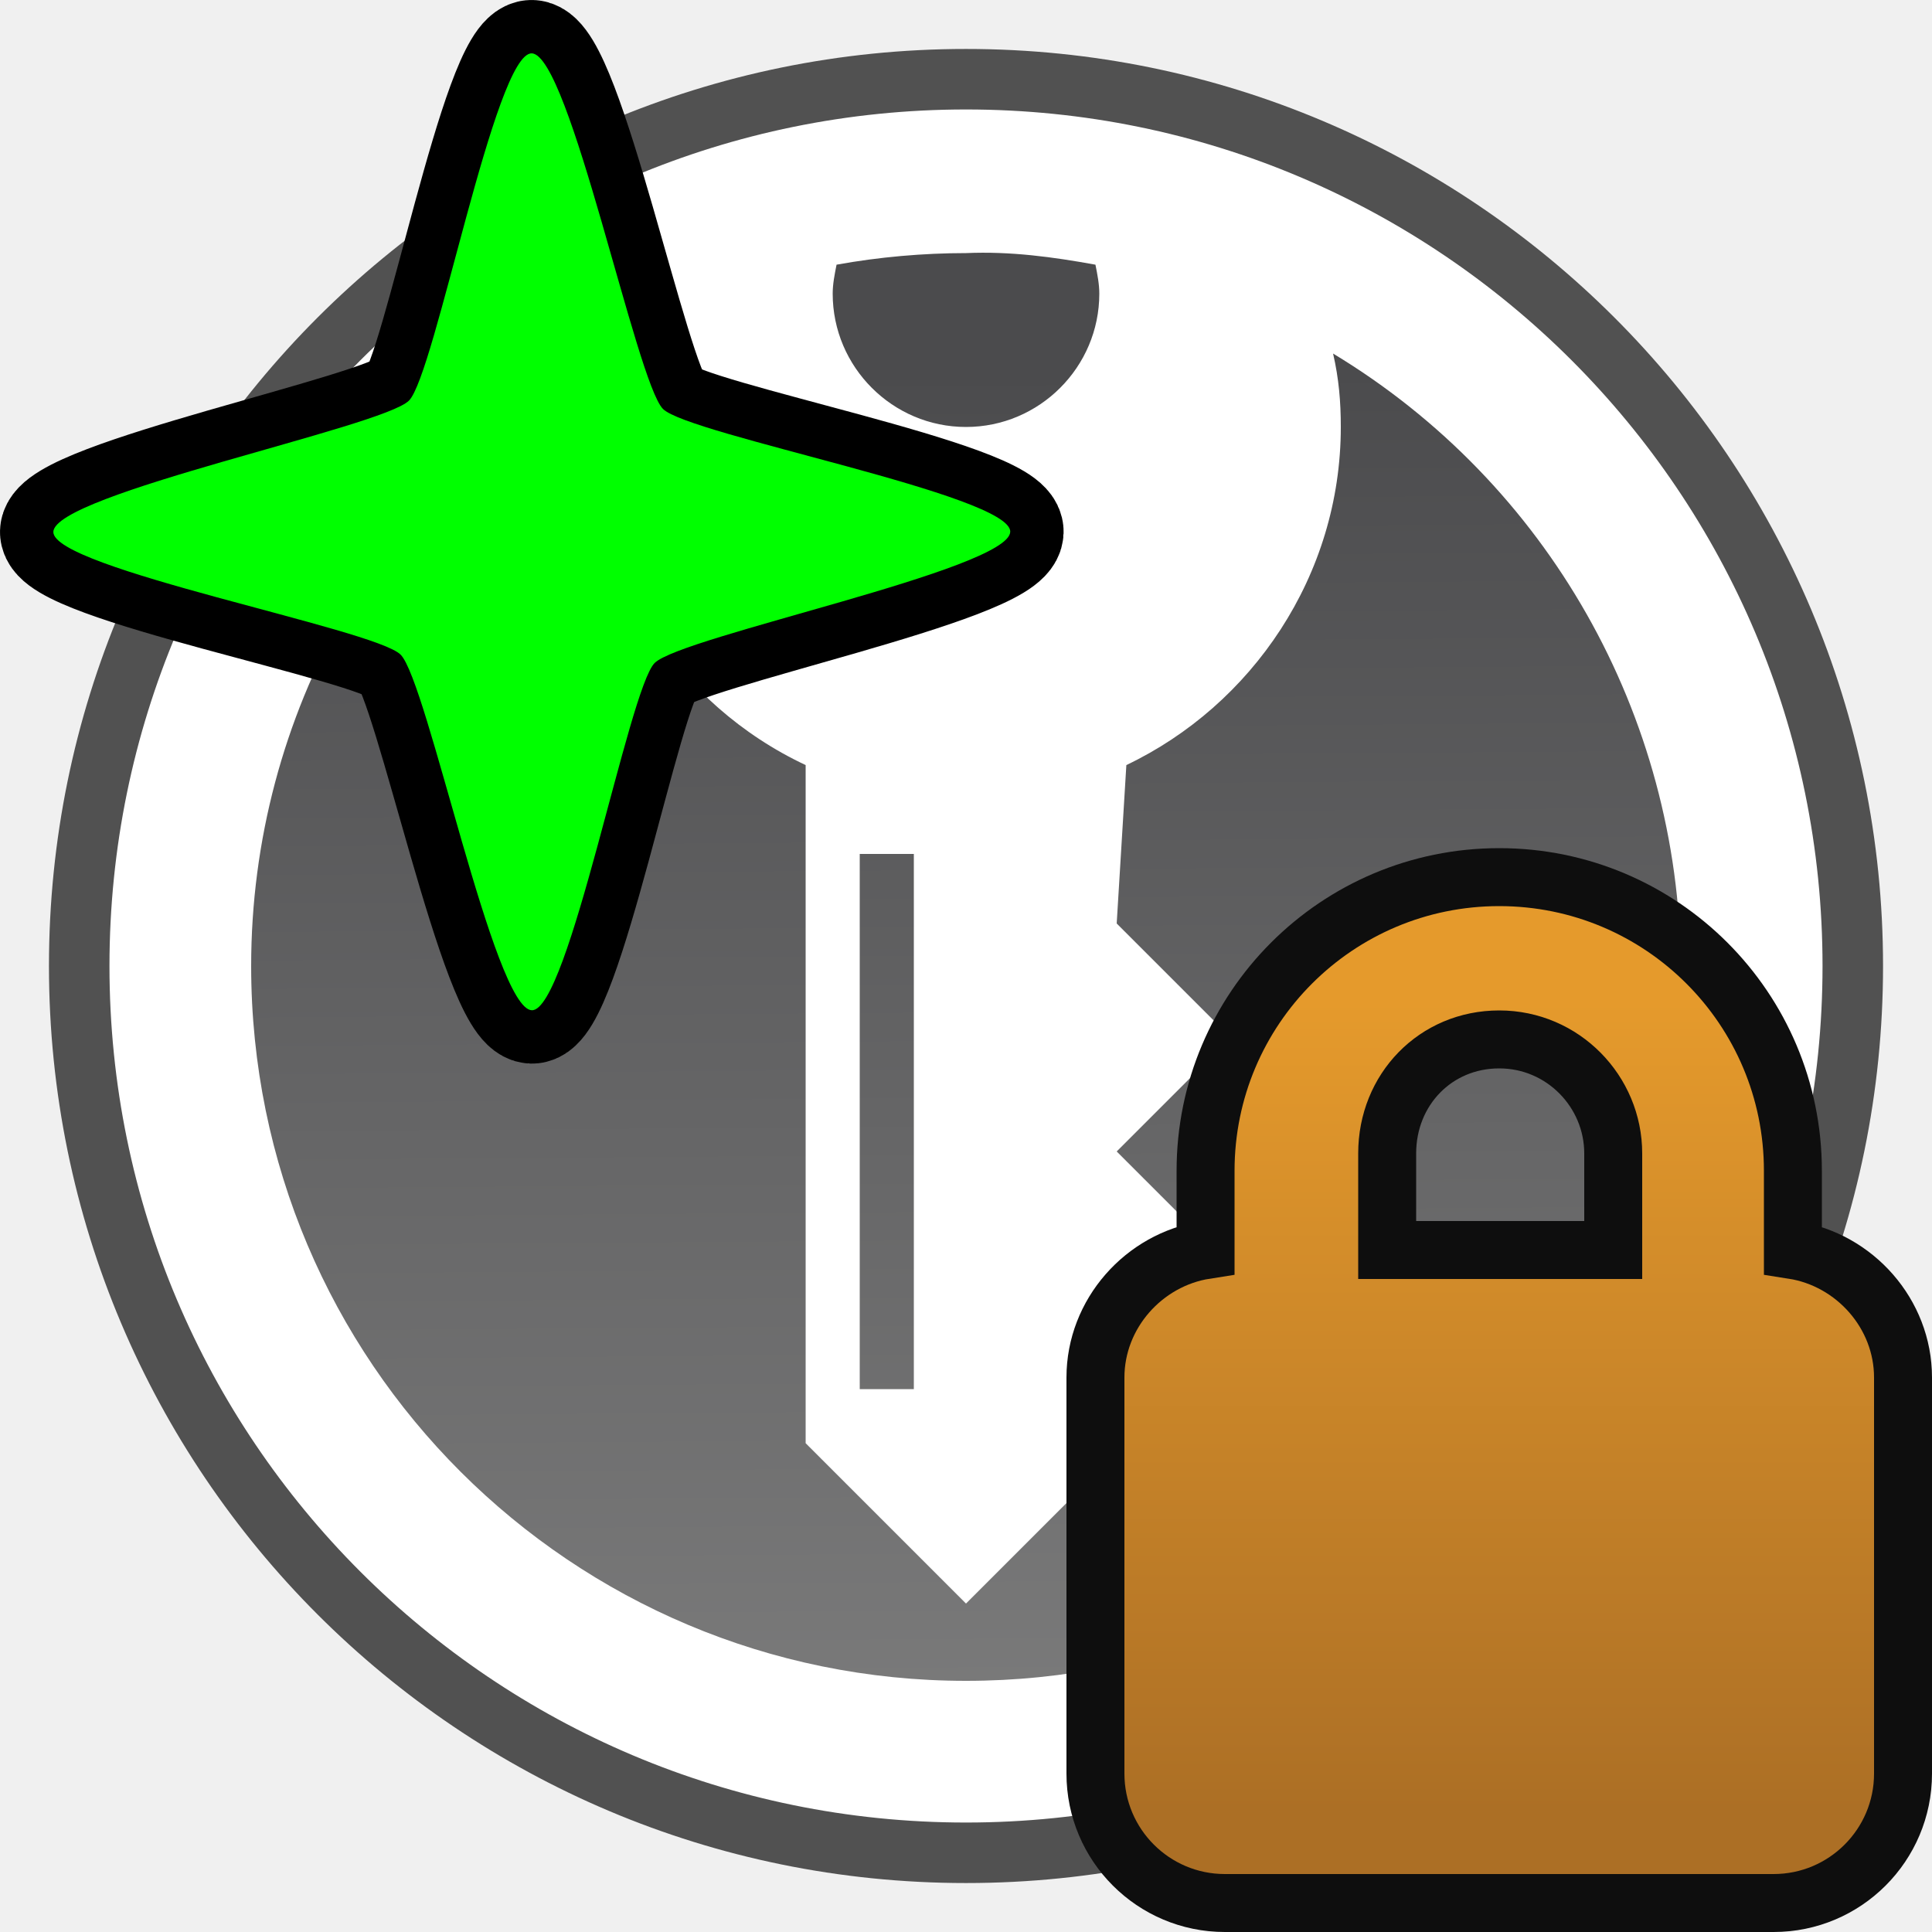
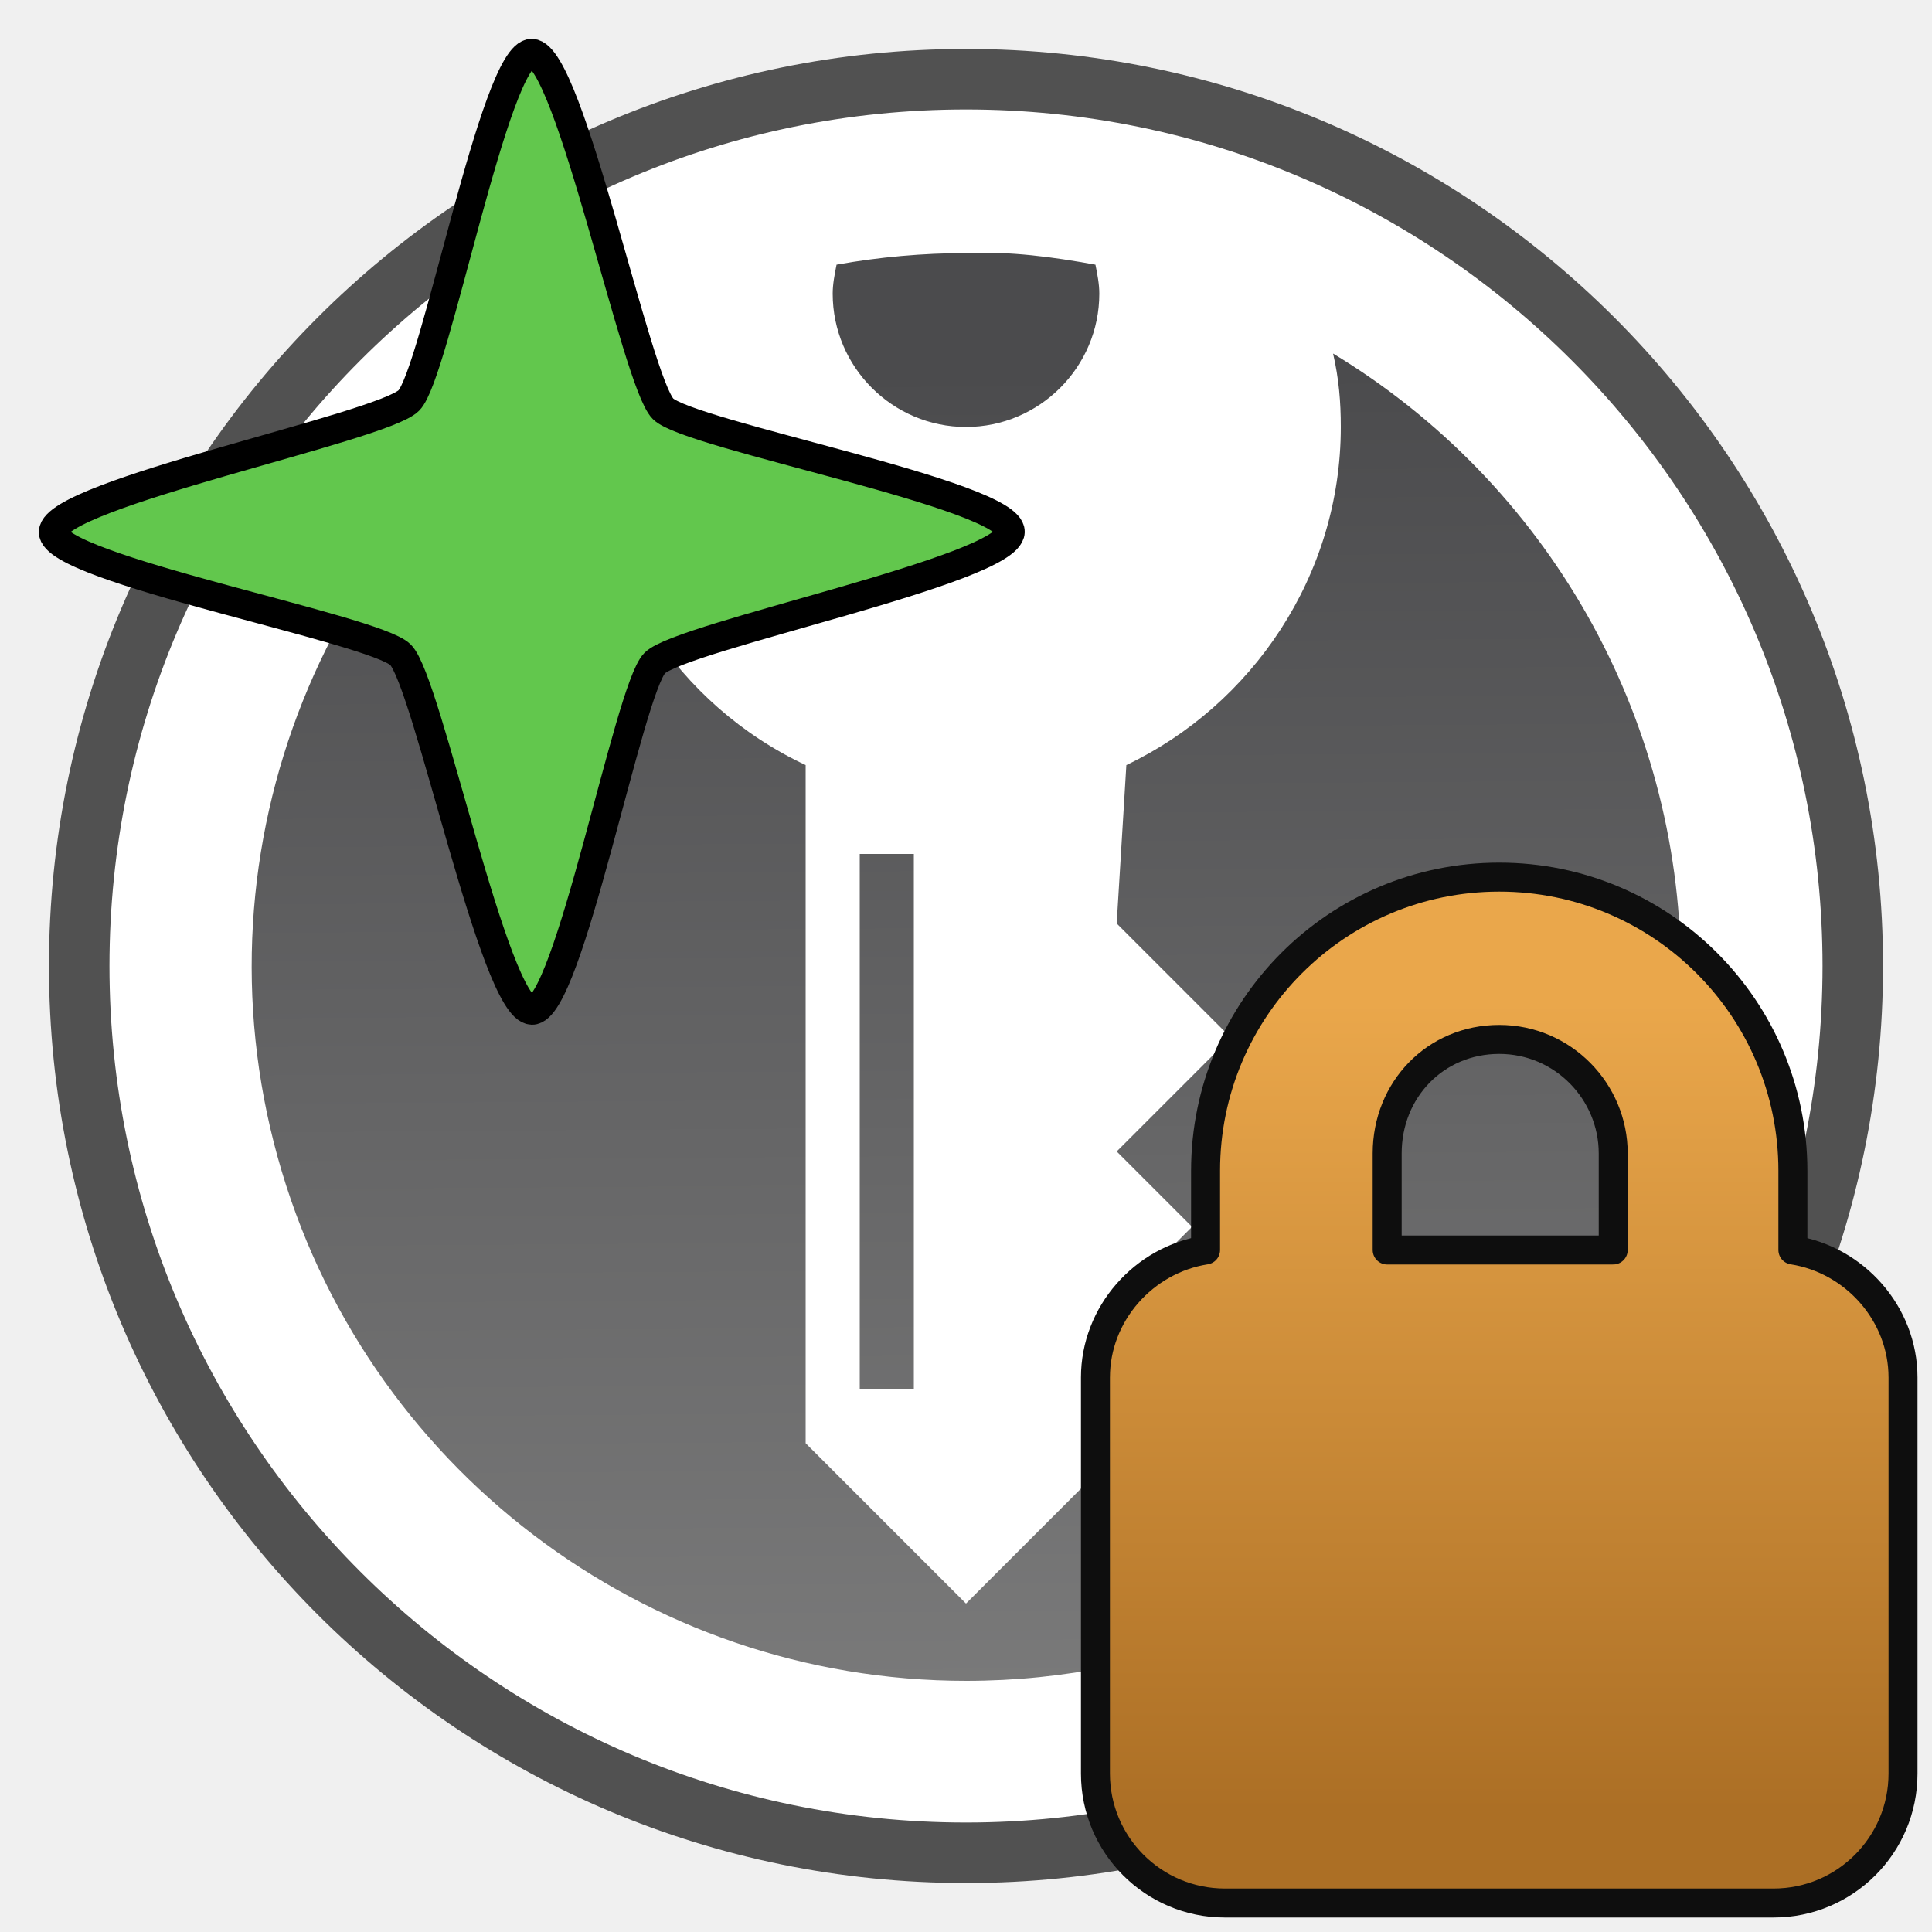
- <svg xmlns="http://www.w3.org/2000/svg" version="1.1" viewBox="0 0 100 100" xml:space="preserve">
-   <defs>
-     <linearGradient id="SVGID_2_-3" x1="73.8" x2="73.8" y1="1532.1" y2="1574" gradientTransform="translate(3.8,-1480.3)" gradientUnits="userSpaceOnUse">
-       <stop stop-color="#e59a2c" offset="0" />
-       <stop stop-color="#ac6f25" offset="1" />
+ <svg xmlns="http://www.w3.org/2000/svg" xmlns:xlink="http://www.w3.org/1999/xlink" xml:space="preserve" version="1.1" viewBox="0 0 100 100" id="svg2">
+   <defs id="defs23">
+     <linearGradient id="SVGID_2_-3" gradientUnits="userSpaceOnUse" x1="73.8" y1="1532.14" x2="73.8" y2="1574" gradientTransform="translate(3.8 -1480.3)">
+       <stop offset="0" style="stop-color:#eaa74b;stop-opacity:1" id="stop373" />
+       <stop offset="1" style="stop-color:#ac6f25;stop-opacity:1" id="stop375" />
    </linearGradient>
-     <linearGradient id="linearGradient5199" x1="53.239" x2="53.239" y1="12.753" y2="86.357" gradientTransform="translate(-50.413 11.364)" gradientUnits="userSpaceOnUse">
-       <stop stop-color="#226e23" offset="0" />
-       <stop stop-color="#63ab3a" offset="1" />
+     <linearGradient xlink:href="#linearGradient4316" id="linearGradient5199" x1="53.24" y1="12.75" x2="53.24" y2="86.36" gradientUnits="userSpaceOnUse" gradientTransform="translate(-50.41 11.36)" />
+     <linearGradient id="linearGradient4316">
+       <stop id="stop4318" offset="0" style="stop-color:#226e23;stop-opacity:1" />
+       <stop id="stop4320" offset="1" style="stop-color:#63ab3a;stop-opacity:1" />
    </linearGradient>
  </defs>
-   <linearGradient id="SVGID_1_" x1="50.269" x2="49.697" y1="-1470.9" y2="-1392.8" gradientTransform="matrix(1 0 0 -1 -50.207 -1373.2)" gradientUnits="userSpaceOnUse">
-     <stop stop-color="gray" offset="0" />
-     <stop stop-color="#4b4b4d" offset="1" />
+   <linearGradient id="SVGID_1_" gradientUnits="userSpaceOnUse" x1="50.27" y1="-1470.94" x2="49.7" y2="-1392.79" gradientTransform="matrix(1 0 0 -1 -50.2 -1373.16)">
+     <stop offset="0" style="stop-color:gray" id="stop4" />
+     <stop offset="1" style="stop-color:#4b4b4d" id="stop6" />
  </linearGradient>
-   <g display="none">
-     <g display="none" stroke="#0c0c0c" stroke-opacity=".85">
-       <circle cx="50" cy="50" r="45.9" clip-rule="evenodd" fill="none" stroke-linecap="round" stroke-linejoin="round" stroke-width="3.132" />
-       <path d="m56.7 13.7c0.1 0.5 0.2 1 0.2 1.5 0 3.8-3.1 6.9-6.9 6.9s-6.9-3.1-6.9-6.9c0-0.5 0.1-1 0.2-1.5 2.2-0.4 4.5-0.6 6.7-0.6 2.3-0.1 4.5 0.2 6.7 0.6zm-26.1 8.4c0 7.7 4.5 14.4 11.1 17.5v35.1l8.3 8.3 8.3-8.3-0.5-7.3 3.9-3.9-3.9-3.9 5.9-5.9-5.9-5.9 0.5-8.2c6.5-3.1 11.1-9.8 11.1-17.5 0-1.3-0.1-2.5-0.4-3.8 11.1 6.7 17.9 18.7 18 31.7 0 20.4-16.5 37-37 37-20.4 0-37-16.5-37-37 0-13 6.8-25 18-31.7-0.2 1.3-0.4 2.5-0.4 3.8zm13.9 22.1h2.8v27.7h-2.8z" display="inline" fill="#0c0c0c" fill-opacity=".85" />
-     </g>
-     <g display="inline" stroke="#0c0c0c" stroke-opacity=".4">
-       <circle cx="50" cy="50" r="45.9" clip-rule="evenodd" display="inline" fill="none" stroke-linecap="round" stroke-linejoin="round" stroke-width="3.132" />
-       <path d="m56.7 13.7c0.1 0.5 0.2 1 0.2 1.5 0 3.8-3.1 6.9-6.9 6.9s-6.9-3.1-6.9-6.9c0-0.5 0.1-1 0.2-1.5 2.2-0.4 4.5-0.6 6.7-0.6 2.3-0.1 4.5 0.2 6.7 0.6zm-26.1 8.4c0 7.7 4.5 14.4 11.1 17.5v35.1l8.3 8.3 8.3-8.3-0.5-7.3 3.9-3.9-3.9-3.9 5.9-5.9-5.9-5.9 0.5-8.2c6.5-3.1 11.1-9.8 11.1-17.5 0-1.3-0.1-2.5-0.4-3.8 11.1 6.7 17.9 18.7 18 31.7 0 20.4-16.5 37-37 37-20.4 0-37-16.5-37-37 0-13 6.8-25 18-31.7-0.2 1.3-0.4 2.5-0.4 3.8zm13.9 22.1h2.8v27.7h-2.8z" fill="#0c0c0c" fill-opacity=".4" />
-     </g>
-     <g display="inline" stroke="#f9f9fa" stroke-opacity=".85">
-       <circle cx="50" cy="50" r="45.9" clip-rule="evenodd" display="inline" fill="none" stroke-linecap="round" stroke-linejoin="round" stroke-width="3.132" />
-       <path d="m56.7 13.7c0.1 0.5 0.2 1 0.2 1.5 0 3.8-3.1 6.9-6.9 6.9s-6.9-3.1-6.9-6.9c0-0.5 0.1-1 0.2-1.5 2.2-0.4 4.5-0.6 6.7-0.6 2.3-0.1 4.5 0.2 6.7 0.6zm-26.1 8.4c0 7.7 4.5 14.4 11.1 17.5v35.1l8.3 8.3 8.3-8.3-0.5-7.3 3.9-3.9-3.9-3.9 5.9-5.9-5.9-5.9 0.5-8.2c6.5-3.1 11.1-9.8 11.1-17.5 0-1.3-0.1-2.5-0.4-3.8 11.1 6.7 17.9 18.7 18 31.7 0 20.4-16.5 37-37 37-20.4 0-37-16.5-37-37 0-13 6.8-25 18-31.7-0.2 1.3-0.4 2.5-0.4 3.8zm13.9 22.1h2.8v27.7h-2.8z" display="inline" fill="#f9f9fa" fill-opacity=".85" />
-     </g>
-     <g display="none" stroke="#f9f9fa" stroke-opacity=".4">
-       <circle cx="50" cy="50" r="45.9" clip-rule="evenodd" fill="none" stroke-linecap="round" stroke-linejoin="round" stroke-width="3.132" />
-       <path d="m56.7 13.7c0.1 0.5 0.2 1 0.2 1.5 0 3.8-3.1 6.9-6.9 6.9s-6.9-3.1-6.9-6.9c0-0.5 0.1-1 0.2-1.5 2.2-0.4 4.5-0.6 6.7-0.6 2.3-0.1 4.5 0.2 6.7 0.6zm-26.1 8.4c0 7.7 4.5 14.4 11.1 17.5v35.1l8.3 8.3 8.3-8.3-0.5-7.3 3.9-3.9-3.9-3.9 5.9-5.9-5.9-5.9 0.5-8.2c6.5-3.1 11.1-9.8 11.1-17.5 0-1.3-0.1-2.5-0.4-3.8 11.1 6.7 17.9 18.7 18 31.7 0 20.4-16.5 37-37 37-20.4 0-37-16.5-37-37 0-13 6.8-25 18-31.7-0.2 1.3-0.4 2.5-0.4 3.8zm13.9 22.1h2.8v27.7h-2.8z" display="inline" fill="#f9f9fa" fill-opacity=".4" />
+   <linearGradient id="SVGID_2_" gradientUnits="userSpaceOnUse" x1="73.8" y1="1532.14" x2="73.8" y2="1574" gradientTransform="translate(-2.73 -1488.34)">
+     <stop offset="0" style="stop-color:#d69029" id="stop11" />
+     <stop offset="1" style="stop-color:#af7125" id="stop13" />
+   </linearGradient>
+   <g id="layer7" style="display:inline">
+     <g id="layer25" style="display:inline">
+       <circle style="clip-rule:evenodd;display:inline;fill:#fff;fill-rule:evenodd;stroke:#515151;stroke-width:3.132;stroke-linecap:round;stroke-linejoin:round" cx="50" cy="50" r="45.9" id="circle3985" />
+       <path style="display:inline;fill:url(#SVGID_1_)" d="M56.7 13.7c.1.5.2 1 .2 1.5 0 3.8-3.1 6.9-6.9 6.9-3.8 0-6.9-3.1-6.9-6.9 0-.5.1-1 .2-1.5 2.2-.4 4.5-.6 6.7-.6 2.3-.1 4.5.2 6.7.6zm-26.1 8.4c0 7.7 4.5 14.4 11.1 17.5v35.1L50 83l8.3-8.3-.5-7.3 3.9-3.9-3.9-3.9 5.9-5.9-5.9-5.9.5-8.2c6.5-3.1 11.1-9.8 11.1-17.5 0-1.3-.1-2.5-.4-3.8A37.32 37.32 0 0 1 87 50c0 20.4-16.5 37-37 37a36.98 36.98 0 0 1-19-68.7c-.2 1.3-.4 2.5-.4 3.8zm13.9 22.1h2.8v27.7h-2.8z" id="path3987" />
+       <path style="display:inline;fill:url(#SVGID_2_-3);stroke:#0e0e0e;stroke-width:1.5;stroke-linecap:round;stroke-linejoin:round;stroke-dasharray:none;stroke-opacity:1" d="M63.4 98.5c-3.7 0-6.7-3-6.7-6.7V71.3c0-3.3 2.5-6.1 5.7-6.6v-4.1a15.2 15.2 0 1 1 30.4 0v4.1c3.2.5 5.7 3.3 5.7 6.6v20.5c0 3.7-3 6.7-6.7 6.7Zm20.1-33.8v-5c0-3.2-2.6-5.9-5.9-5.9-3.3 0-5.8 2.6-5.8 5.9v5z" id="path4104" />
+       <path style="display:inline;fill:#62c74d;fill-opacity:1;stroke:#000;stroke-width:1.5;stroke-linecap:round;stroke-linejoin:round;stroke-dasharray:none;stroke-opacity:1;paint-order:normal" id="path4114" d="M27.53 52.29c-1.96-.06-5.4-17.02-6.8-18.4-1.34-1.35-18.03-4.46-17.97-6.36.07-1.97 17.02-5.4 18.4-6.8 1.36-1.34 4.46-18.03 6.37-17.97 1.96.07 5.4 17.02 6.79 18.4 1.35 1.36 18.03 4.46 17.97 6.37-.06 1.96-17.02 5.4-18.4 6.79-1.35 1.35-4.46 18.03-6.36 17.97z" />
    </g>
  </g>
-   <g>
-     <g display="none">
-       <circle cx="50" cy="50" r="45.934" fill="#fff" fill-rule="evenodd" opacity=".871" stroke="#000" stroke-linecap="round" stroke-linejoin="round" stroke-opacity=".784" stroke-width="3.132" />
-       <circle cx="50" cy="50" r="42.321" fill="none" />
-       <path d="m50 6.324c-24.121 3.9e-4 -43.675 19.554-43.676 43.676 3.8e-4 24.121 19.554 43.675 43.676 43.676 24.121-4e-4 43.675-19.554 43.676-43.676-4e-4 -24.121-19.554-43.675-43.676-43.676zm0 6.711c2.264 0.008 4.523 0.225 6.748 0.646 0.107 0.484 0.168 0.984 0.168 1.5 0 3.823-3.097 6.918-6.918 6.916-3.821 0.002-6.916-3.091-6.916-6.914 0-0.518 0.062-1.02 0.17-1.506 2.225-0.42 4.484-0.636 6.748-0.643zm-18.994 5.299c-0.24 1.219-0.371 2.474-0.371 3.764 0 7.72 4.528 14.368 11.064 17.48v35.09l8.299 8.299 8.301-8.301-0.477-7.35 3.914-3.912-3.914-3.912 5.871-5.867-5.871-5.871 0.477-8.178c6.538-3.111 11.066-9.759 11.066-17.478 0-1.287-0.133-2.541-0.373-3.758 11.132 6.668 17.954 18.684 17.973 31.66-5e-4 20.415-16.55 36.964-36.965 36.965-20.415-6e-4 -36.964-16.55-36.965-36.965 0.016-12.978 6.837-24.997 17.971-31.666zm13.459 25.898h2.768v27.666h-2.766l-2e-3 -27.664v-2e-3z" fill="#f9f9f9" fill-rule="evenodd" />
-       <path d="m56.748 13.682c0.107 0.484 0.168 0.985 0.168 1.501 0 3.823-3.097 6.918-6.918 6.916-3.821 0.002-6.916-3.091-6.916-6.914 0-0.518 0.063-1.021 0.171-1.507 2.225-0.42 4.484-0.635 6.748-0.642 2.264 0.008 4.523 0.225 6.747 0.646zm-26.113 8.416c0 7.72 4.528 14.367 11.064 17.479v35.091l8.299 8.299 8.301-8.301-0.476-7.349 3.913-3.913-3.913-3.913 5.87-5.868-5.87-5.87 0.476-8.179c6.538-3.111 11.066-9.758 11.066-17.477 0-1.287-0.133-2.542-0.372-3.759 11.132 6.668 17.954 18.684 17.972 31.661-6e-4 20.415-16.55 36.964-36.964 36.964-20.415-6e-4 -36.964-16.55-36.964-36.964 0.015-12.978 6.836-24.998 17.97-31.667-0.24 1.219-0.371 2.476-0.37 3.765zm13.83 22.135h2.768v27.666h-2.765l-2e-3 -27.664v-2e-3z" fill="url(#linearGradient5199)" opacity=".94" />
-     </g>
-     <g>
-       <circle cx="50" cy="50" r="45.9" clip-rule="evenodd" fill="#fff" fill-rule="evenodd" stroke="#515151" stroke-linecap="round" stroke-linejoin="round" stroke-width="3.132" />
-       <path d="m56.7 13.7c0.1 0.5 0.2 1 0.2 1.5 0 3.8-3.1 6.9-6.9 6.9s-6.9-3.1-6.9-6.9c0-0.5 0.1-1 0.2-1.5 2.2-0.4 4.5-0.6 6.7-0.6 2.3-0.1 4.5 0.2 6.7 0.6zm-26.1 8.4c0 7.7 4.5 14.4 11.1 17.5v35.1l8.3 8.3 8.3-8.3-0.5-7.3 3.9-3.9-3.9-3.9 5.9-5.9-5.9-5.9 0.5-8.2c6.5-3.1 11.1-9.8 11.1-17.5 0-1.3-0.1-2.5-0.4-3.8 11.1 6.7 17.9 18.7 18 31.7 0 20.4-16.5 37-37 37-20.4 0-37-16.5-37-37 0-13 6.8-25 18-31.7-0.2 1.3-0.4 2.5-0.4 3.8zm13.9 22.1h2.8v27.7h-2.8z" fill="url(#SVGID_1_)" />
-     </g>
-   </g>
-   <g>
-     <path d="m27.526 52.29c-1.961-0.065-5.404-17.019-6.791-18.406-1.348-1.348-18.036-4.452-17.973-6.358 0.065-1.961 17.019-5.404 18.406-6.791 1.348-1.348 4.452-18.036 6.358-17.973 1.961 0.065 5.404 17.019 6.791 18.406 1.348 1.348 18.036 4.452 17.973 6.358-0.065 1.961-17.019 5.404-18.406 6.791-1.348 1.348-4.452 18.036-6.358 17.973z" fill="#0f0" stroke="#000" stroke-linecap="round" stroke-linejoin="round" stroke-width="5.523" style="paint-order:markers stroke fill" />
-     <path d="m63.4 98.5c-3.7 0-6.7-3-6.7-6.7v-20.5c0-3.3 2.5-6.1 5.7-6.6v-4.1c0-8.4 6.8-15.2 15.2-15.2s15.2 6.8 15.2 15.2v4.1c3.2 0.5 5.7 3.3 5.7 6.6v20.5c0 3.7-3 6.7-6.7 6.7zm20.1-33.8v-5c0-3.2-2.6-5.9-5.9-5.9s-5.8 2.6-5.8 5.9v5z" fill="url(#SVGID_2_-3)" stroke="#0e0e0e" stroke-width="3" />
-   </g>
-   <g display="none">
-     <rect transform="translate(2.9829 .81217)" x="62.107" y="49.702" width="33.41" height="47.986" ry="5.259" display="inline" fill="#f00" stroke="#000" stroke-linecap="round" stroke-linejoin="round" stroke-width="3" />
-     <path d="m77.318 80.202v-1.734c0-1.5 0.32-2.805 0.961-3.914 0.641-1.109 1.812-2.289 3.516-3.539 1.641-1.172 2.719-2.125 3.234-2.859 0.531-0.734 0.797-1.555 0.797-2.461 0-1.016-0.375-1.789-1.125-2.32-0.75-0.531-1.797-0.797-3.141-0.797-2.344 0-5.016 0.766-8.016 2.297l-2.555-5.133c3.484-1.953 7.18-2.93 11.086-2.93 3.219 0 5.774 0.773 7.664 2.32 1.906 1.547 2.859 3.609 2.859 6.188 0 1.719-0.391 3.203-1.172 4.453-0.781 1.25-2.266 2.656-4.453 4.219-1.5 1.109-2.453 1.953-2.859 2.531-0.391 0.578-0.586 1.336-0.586 2.273v1.406zm-0.75 8.016c0-1.312 0.352-2.305 1.055-2.977 0.703-0.672 1.727-1.008 3.07-1.008 1.297 0 2.297 0.344 3 1.031 0.719 0.688 1.078 1.672 1.078 2.953 0 1.234-0.359 2.211-1.078 2.93-0.719 0.703-1.719 1.055-3 1.055-1.312 0-2.328-0.344-3.047-1.031-0.719-0.703-1.078-1.688-1.078-2.953z" display="inline" fill="#fff" stroke="#fff" stroke-linecap="round" />
-     <g>
-       <rect transform="matrix(1.1046 0 0 1.1046 -7.5383 -9.5324)" x="58.942" y="60.377" width="37.058" height="37.428" ry="4.102" display="inline" fill="#f00" stroke="#040404" stroke-linecap="round" stroke-linejoin="round" stroke-width="2.716" />
-       <path d="m67.652 67.432 20.762 20.794m0-20.794-20.762 20.794" display="inline" fill="none" stroke="#fff" stroke-linecap="round" stroke-width="6.07" />
-       <rect transform="translate(5.4993 4.4312)" x="62.782" y="46.083" width="30.219" height="47.986" ry="5.259" display="inline" fill="#f00" stroke="#000" stroke-width="3" />
-     </g>
-     <path d="m86.297 79.956h-5.719l-1.195-22.898h8.109zm-7.008 8.016c0-1.312 0.351-2.305 1.055-2.977 0.703-0.672 1.726-1.008 3.07-1.008 1.297 0 2.297 0.344 3 1.031 0.719 0.688 1.078 1.672 1.078 2.953 0 1.234-0.359 2.211-1.078 2.93-0.719 0.703-1.719 1.055-3 1.055-1.312 0-2.328-0.344-3.047-1.031-0.719-0.703-1.078-1.688-1.078-2.953z" display="inline" fill="#fff" stroke="#fff" />
-   </g>
</svg>
